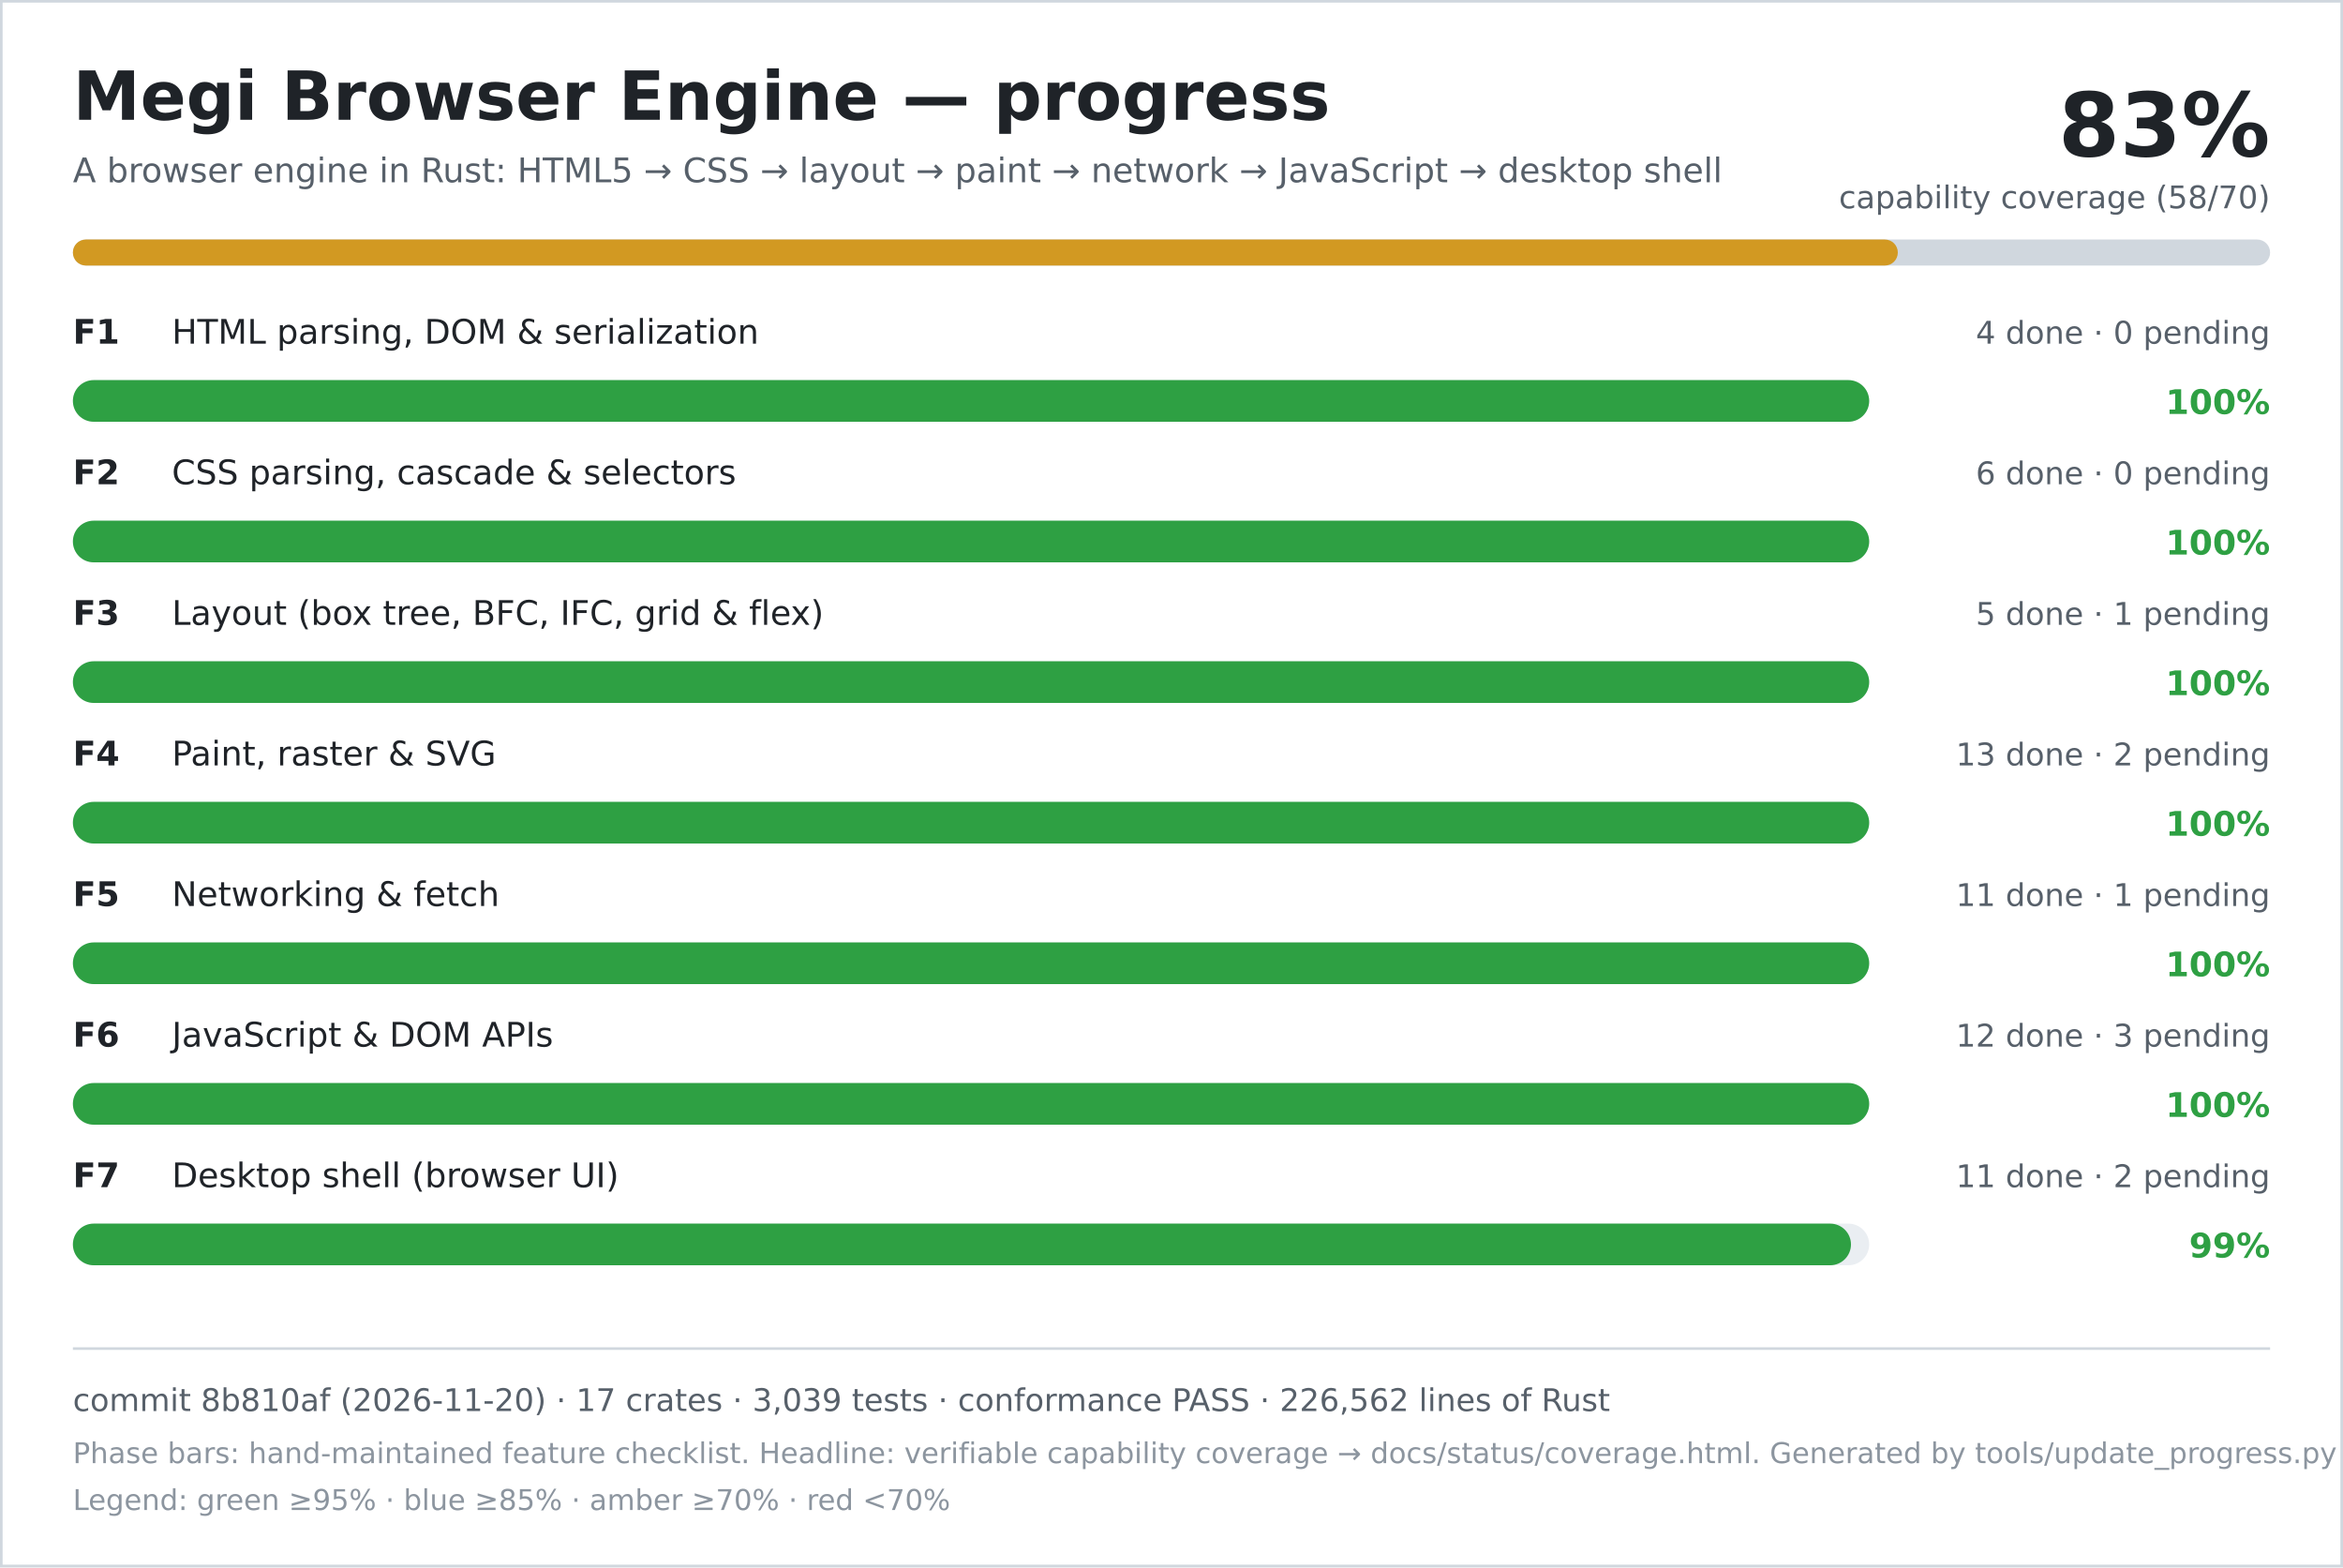
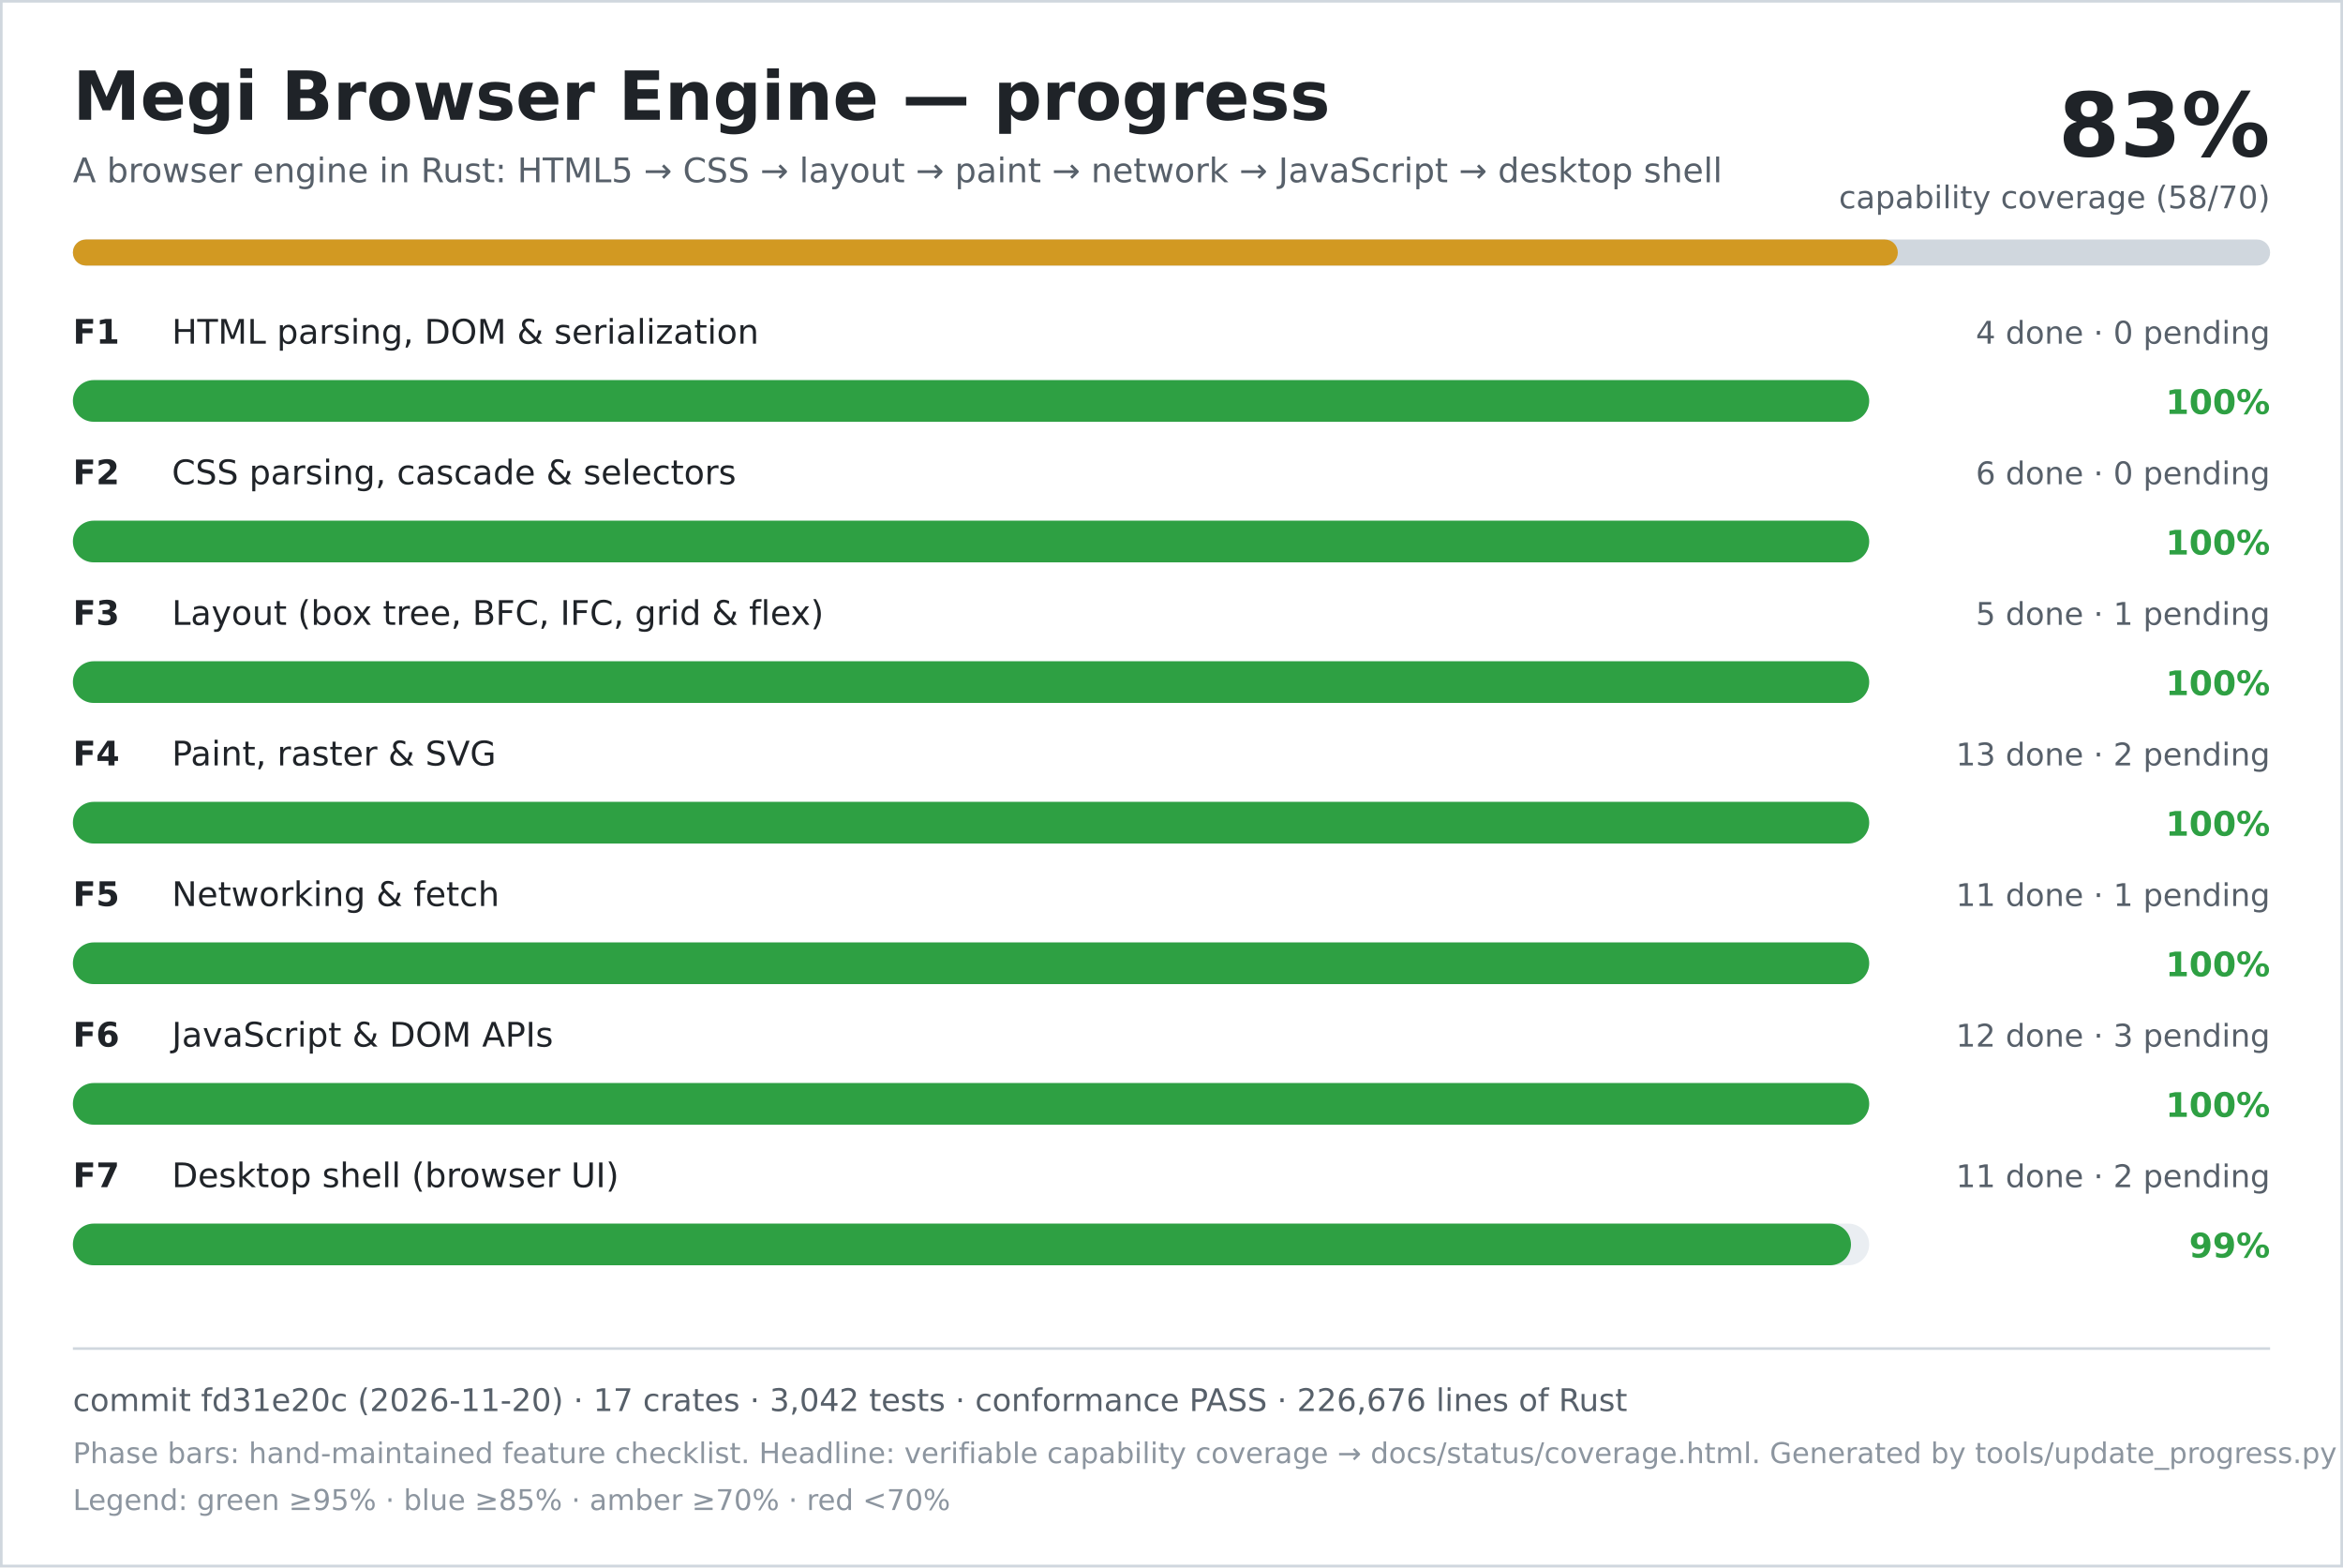
<svg xmlns="http://www.w3.org/2000/svg" width="900" height="602" viewBox="0 0 900 602" role="img" aria-labelledby="title desc">
  <rect width="900" height="602" fill="#ffffff" />
  <rect x="0.5" y="0.5" width="899" height="601" fill="none" stroke="#d0d7de" />
  <text x="28" y="46" font-family="DejaVu Sans, Verdana, sans-serif" font-size="26" font-weight="700" fill="#1f2328">Megi Browser Engine — progress</text>
  <text x="28" y="70" font-family="DejaVu Sans, Verdana, sans-serif" font-size="13" fill="#57606a">A browser engine in Rust: HTML5 → CSS → layout → paint → network → JavaScript → desktop shell</text>
  <text x="872" y="60" text-anchor="end" font-family="DejaVu Sans, Verdana, sans-serif" font-size="34" font-weight="700" fill="#1f2328">83%</text>
  <text x="872" y="80" text-anchor="end" font-family="DejaVu Sans, Verdana, sans-serif" font-size="12" fill="#57606a">capability coverage (58/70)</text>
  <rect x="28" y="92" width="844" height="10" rx="5" fill="#d0d7de" />
  <rect x="28" y="92" width="701" height="10" rx="5" fill="#d29922" />
  <text x="28" y="132" font-family="DejaVu Sans, Verdana, sans-serif" font-size="13" font-weight="700" fill="#1f2328">F1</text>
  <text x="66" y="132" font-family="DejaVu Sans, Verdana, sans-serif" font-size="13" fill="#1f2328">HTML parsing, DOM &amp; serialization</text>
  <text x="872" y="132" text-anchor="end" font-family="DejaVu Sans, Verdana, sans-serif" font-size="12" fill="#57606a">4 done · 0 pending</text>
  <rect x="28" y="146" width="690" height="16" rx="8" fill="#eaeef2" />
  <rect x="28" y="146" width="690" height="16" rx="8" fill="#2ea043" />
  <text x="872" y="159" text-anchor="end" font-family="DejaVu Sans, Verdana, sans-serif" font-size="13" font-weight="700" fill="#2ea043">100%</text>
  <text x="28" y="186" font-family="DejaVu Sans, Verdana, sans-serif" font-size="13" font-weight="700" fill="#1f2328">F2</text>
  <text x="66" y="186" font-family="DejaVu Sans, Verdana, sans-serif" font-size="13" fill="#1f2328">CSS parsing, cascade &amp; selectors</text>
  <text x="872" y="186" text-anchor="end" font-family="DejaVu Sans, Verdana, sans-serif" font-size="12" fill="#57606a">6 done · 0 pending</text>
  <rect x="28" y="200" width="690" height="16" rx="8" fill="#eaeef2" />
  <rect x="28" y="200" width="690" height="16" rx="8" fill="#2ea043" />
  <text x="872" y="213" text-anchor="end" font-family="DejaVu Sans, Verdana, sans-serif" font-size="13" font-weight="700" fill="#2ea043">100%</text>
  <text x="28" y="240" font-family="DejaVu Sans, Verdana, sans-serif" font-size="13" font-weight="700" fill="#1f2328">F3</text>
  <text x="66" y="240" font-family="DejaVu Sans, Verdana, sans-serif" font-size="13" fill="#1f2328">Layout (box tree, BFC, IFC, grid &amp; flex)</text>
  <text x="872" y="240" text-anchor="end" font-family="DejaVu Sans, Verdana, sans-serif" font-size="12" fill="#57606a">5 done · 1 pending</text>
  <rect x="28" y="254" width="690" height="16" rx="8" fill="#eaeef2" />
  <rect x="28" y="254" width="690" height="16" rx="8" fill="#2ea043" />
  <text x="872" y="267" text-anchor="end" font-family="DejaVu Sans, Verdana, sans-serif" font-size="13" font-weight="700" fill="#2ea043">100%</text>
  <text x="28" y="294" font-family="DejaVu Sans, Verdana, sans-serif" font-size="13" font-weight="700" fill="#1f2328">F4</text>
  <text x="66" y="294" font-family="DejaVu Sans, Verdana, sans-serif" font-size="13" fill="#1f2328">Paint, raster &amp; SVG</text>
  <text x="872" y="294" text-anchor="end" font-family="DejaVu Sans, Verdana, sans-serif" font-size="12" fill="#57606a">13 done · 2 pending</text>
  <rect x="28" y="308" width="690" height="16" rx="8" fill="#eaeef2" />
  <rect x="28" y="308" width="690" height="16" rx="8" fill="#2ea043" />
  <text x="872" y="321" text-anchor="end" font-family="DejaVu Sans, Verdana, sans-serif" font-size="13" font-weight="700" fill="#2ea043">100%</text>
  <text x="28" y="348" font-family="DejaVu Sans, Verdana, sans-serif" font-size="13" font-weight="700" fill="#1f2328">F5</text>
  <text x="66" y="348" font-family="DejaVu Sans, Verdana, sans-serif" font-size="13" fill="#1f2328">Networking &amp; fetch</text>
  <text x="872" y="348" text-anchor="end" font-family="DejaVu Sans, Verdana, sans-serif" font-size="12" fill="#57606a">11 done · 1 pending</text>
  <rect x="28" y="362" width="690" height="16" rx="8" fill="#eaeef2" />
  <rect x="28" y="362" width="690" height="16" rx="8" fill="#2ea043" />
  <text x="872" y="375" text-anchor="end" font-family="DejaVu Sans, Verdana, sans-serif" font-size="13" font-weight="700" fill="#2ea043">100%</text>
  <text x="28" y="402" font-family="DejaVu Sans, Verdana, sans-serif" font-size="13" font-weight="700" fill="#1f2328">F6</text>
  <text x="66" y="402" font-family="DejaVu Sans, Verdana, sans-serif" font-size="13" fill="#1f2328">JavaScript &amp; DOM APIs</text>
  <text x="872" y="402" text-anchor="end" font-family="DejaVu Sans, Verdana, sans-serif" font-size="12" fill="#57606a">12 done · 3 pending</text>
  <rect x="28" y="416" width="690" height="16" rx="8" fill="#eaeef2" />
  <rect x="28" y="416" width="690" height="16" rx="8" fill="#2ea043" />
  <text x="872" y="429" text-anchor="end" font-family="DejaVu Sans, Verdana, sans-serif" font-size="13" font-weight="700" fill="#2ea043">100%</text>
  <text x="28" y="456" font-family="DejaVu Sans, Verdana, sans-serif" font-size="13" font-weight="700" fill="#1f2328">F7</text>
  <text x="66" y="456" font-family="DejaVu Sans, Verdana, sans-serif" font-size="13" fill="#1f2328">Desktop shell (browser UI)</text>
  <text x="872" y="456" text-anchor="end" font-family="DejaVu Sans, Verdana, sans-serif" font-size="12" fill="#57606a">11 done · 2 pending</text>
  <rect x="28" y="470" width="690" height="16" rx="8" fill="#eaeef2" />
  <rect x="28" y="470" width="683" height="16" rx="8" fill="#2ea043" />
  <text x="872" y="483" text-anchor="end" font-family="DejaVu Sans, Verdana, sans-serif" font-size="13" font-weight="700" fill="#2ea043">99%</text>
  <line x1="28" y1="518" x2="872" y2="518" stroke="#d0d7de" />
-   <text x="28" y="542" font-family="DejaVu Sans, Verdana, sans-serif" font-size="12" fill="#57606a">commit 8b810af (2026-11-20) · 17 crates · 3,039 tests · conformance PASS · 226,562 lines of Rust</text>
+   <text x="28" y="542" font-family="DejaVu Sans, Verdana, sans-serif" font-size="12" fill="#57606a">commit fd31e20c (2026-11-20) · 17 crates · 3,042 tests · conformance PASS · 226,676 lines of Rust</text>
  <text x="28" y="562" font-family="DejaVu Sans, Verdana, sans-serif" font-size="11" fill="#8c959f">Phase bars: hand-maintained feature checklist. Headline: verifiable capability coverage → docs/status/coverage.html. Generated by tools/update_progress.py — do not edit.</text>
  <text x="28" y="580" font-family="DejaVu Sans, Verdana, sans-serif" font-size="11" fill="#8c959f">Legend: green ≥95% · blue ≥85% · amber ≥70% · red &lt;70%</text>
</svg>
